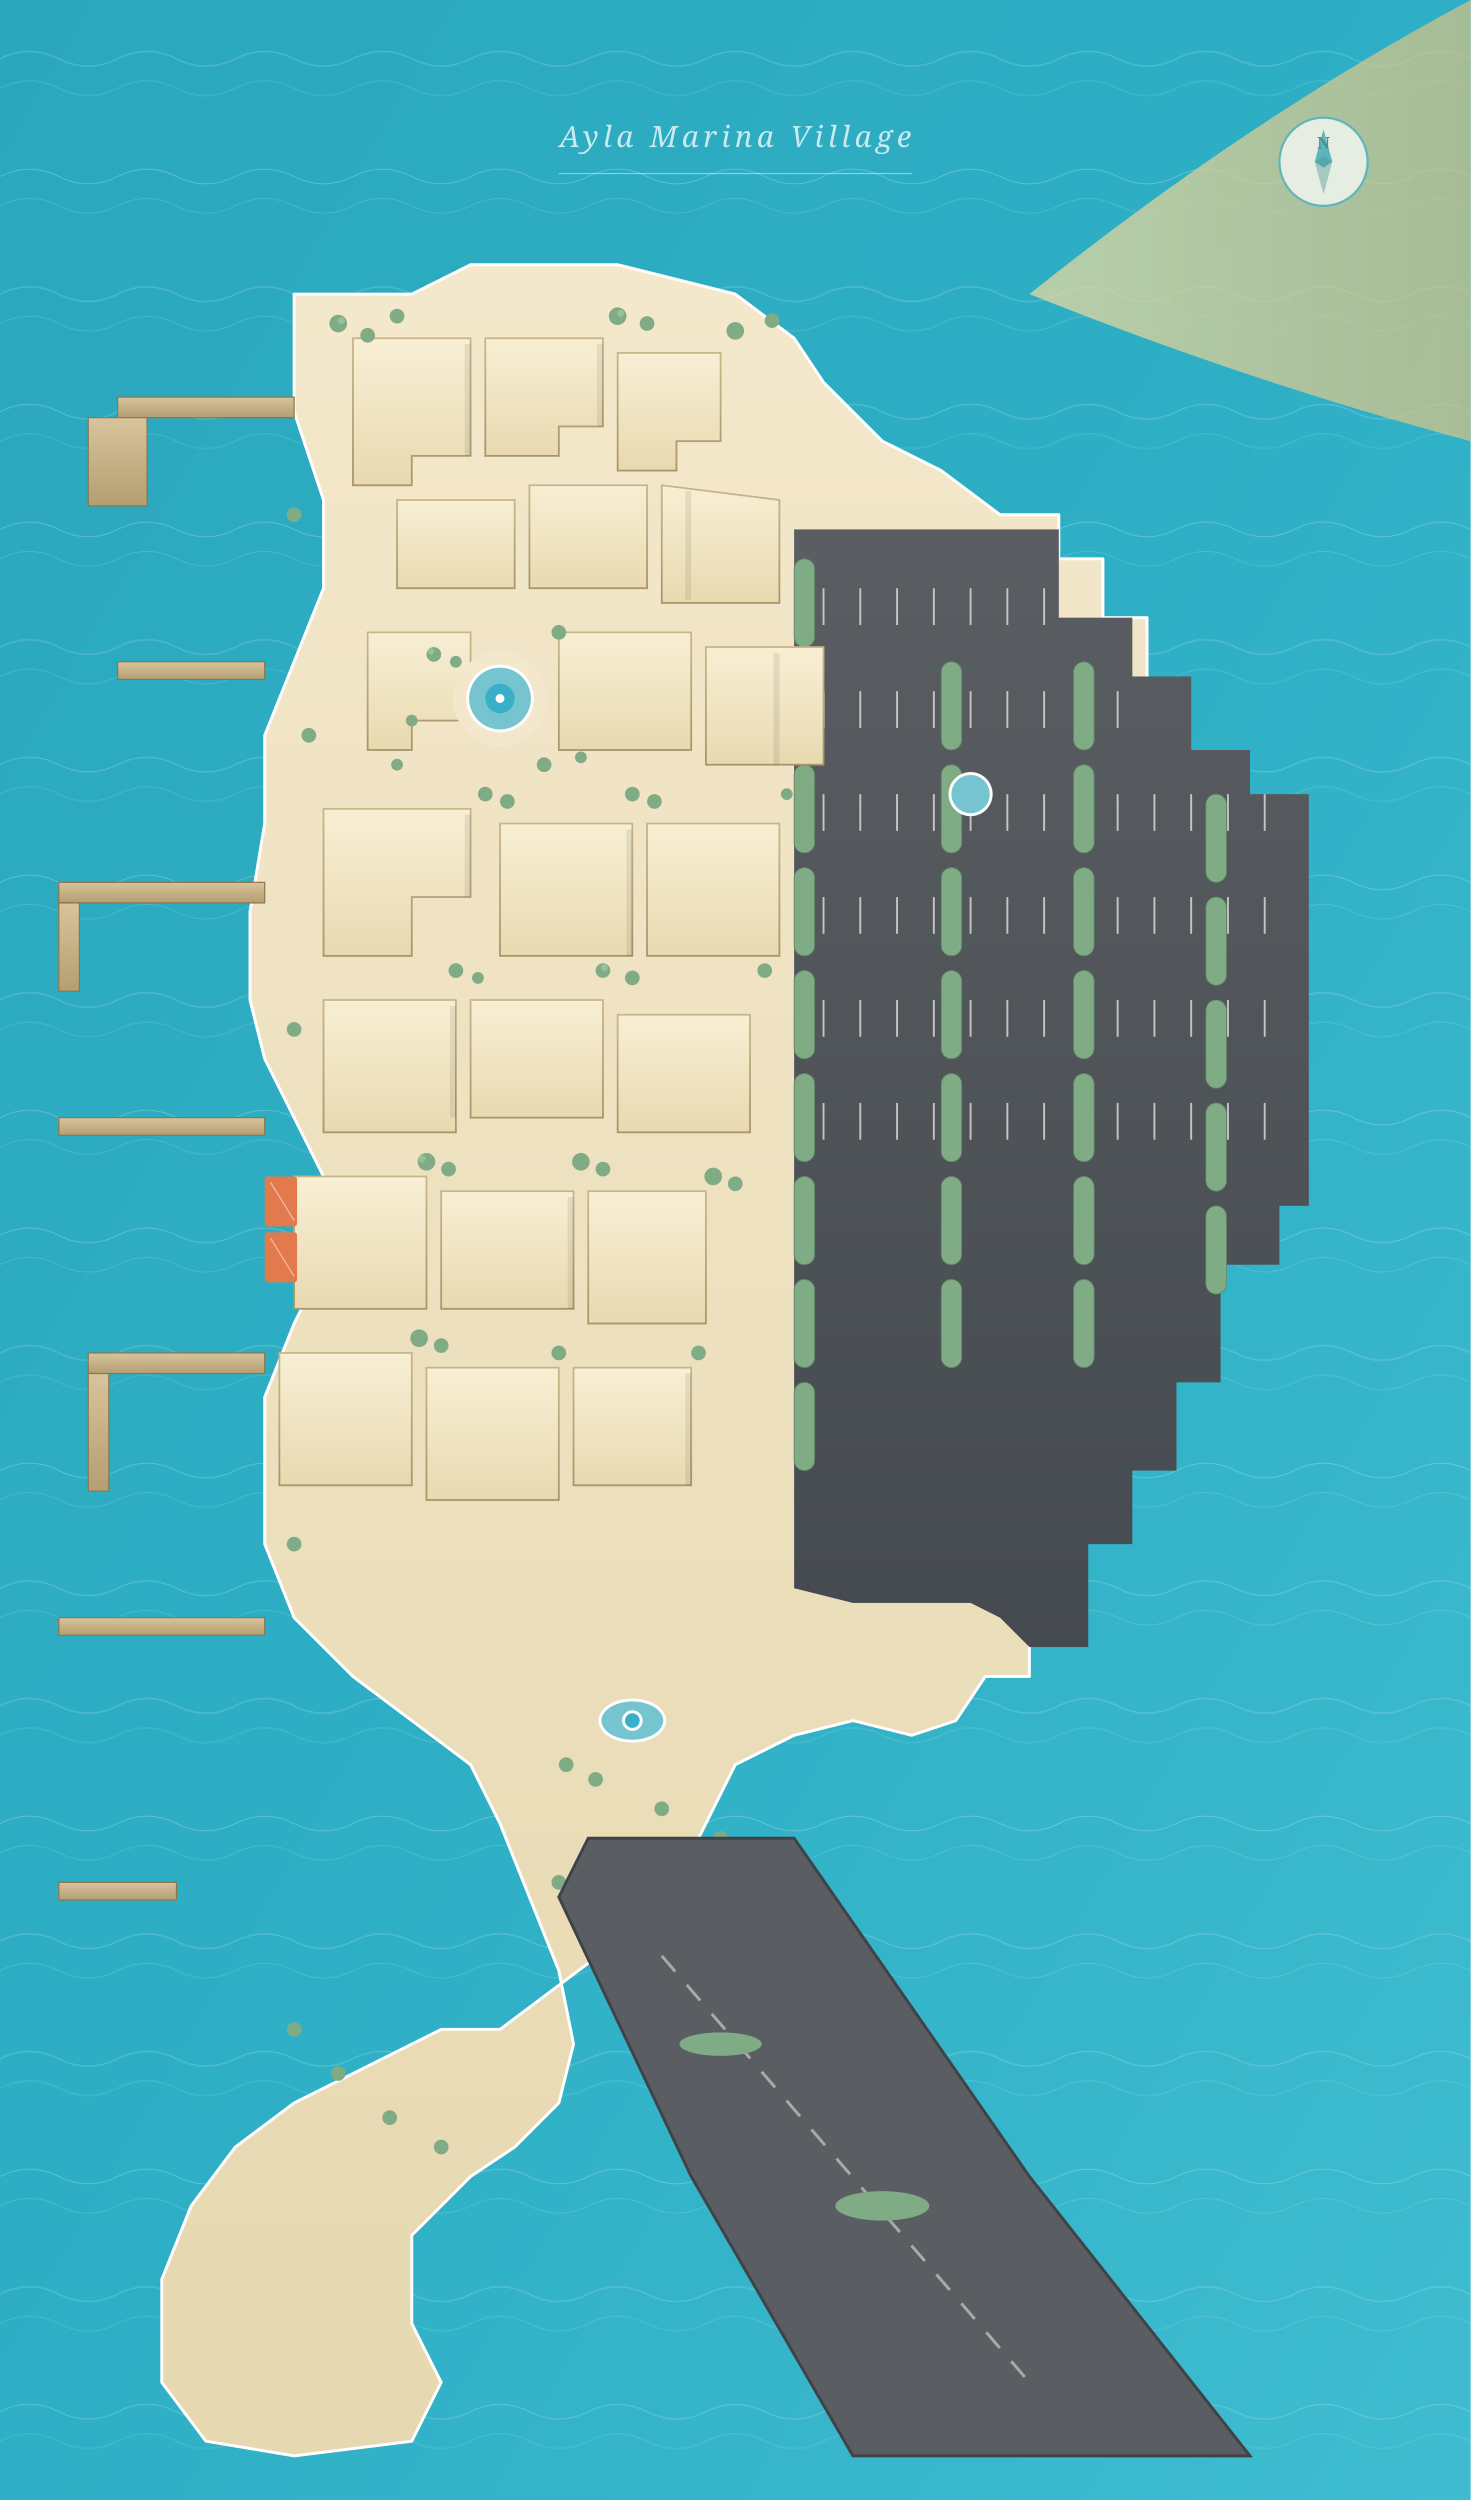
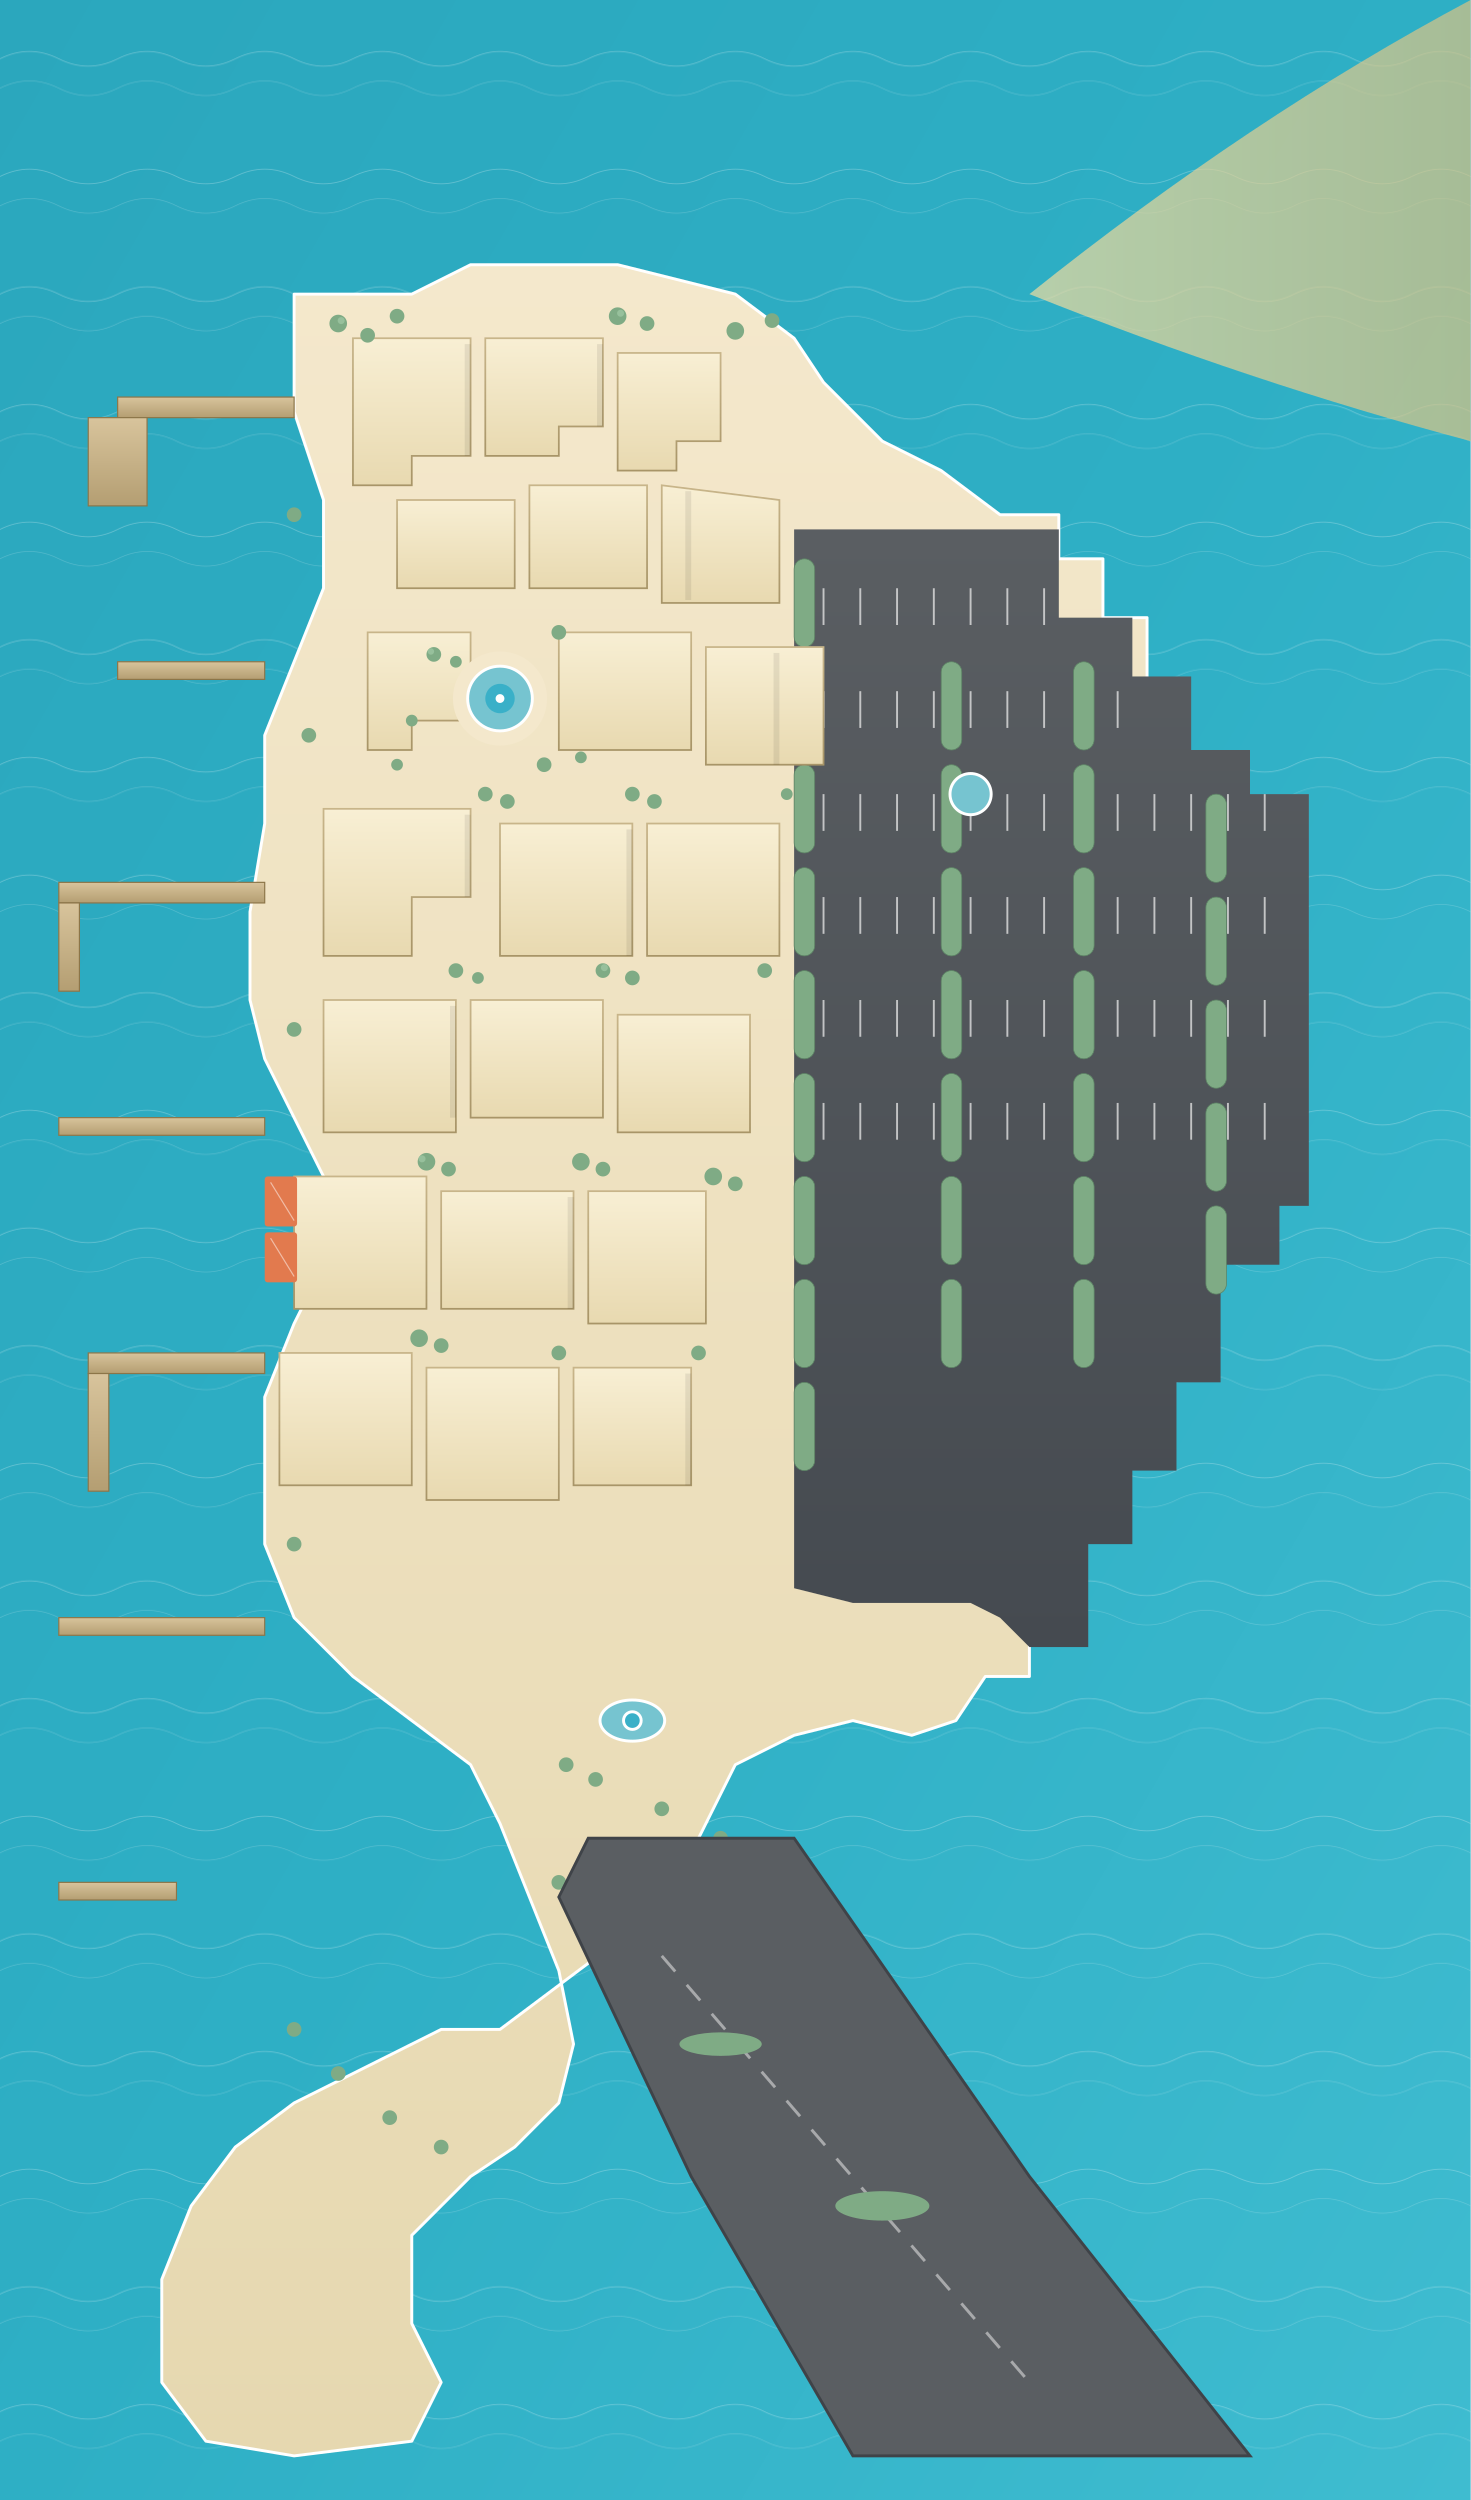
<svg xmlns="http://www.w3.org/2000/svg" viewBox="0 0 1000 1700" preserveAspectRatio="xMidYMid meet" aria-label="Ayla Marina Village">
  <defs>
    <linearGradient id="seaGrad" x1="0" y1="0" x2="1" y2="1">
      <stop offset="0%" stop-color="#2BA7BD" />
      <stop offset="50%" stop-color="#2EAFC5" />
      <stop offset="100%" stop-color="#3FBCD0" />
    </linearGradient>
    <linearGradient id="sandGrad" x1="0" y1="0" x2="1" y2="0">
      <stop offset="0%" stop-color="#F0DCA0" />
      <stop offset="100%" stop-color="#D9C282" />
    </linearGradient>
    <linearGradient id="landGrad" x1="0" y1="0" x2="0" y2="1">
      <stop offset="0%" stop-color="#F4E8CC" />
      <stop offset="100%" stop-color="#E6D8B0" />
    </linearGradient>
    <linearGradient id="asphaltGrad" x1="0" y1="0" x2="0" y2="1">
      <stop offset="0%" stop-color="#5A5E62" />
      <stop offset="100%" stop-color="#454A50" />
    </linearGradient>
    <linearGradient id="bldgGrad" x1="0" y1="0" x2="0" y2="1">
      <stop offset="0%" stop-color="#F8EFD4" />
      <stop offset="100%" stop-color="#E8D9B0" />
    </linearGradient>
    <linearGradient id="roofGrad" x1="0" y1="0" x2="0" y2="1">
      <stop offset="0%" stop-color="#C8B58A" />
      <stop offset="100%" stop-color="#A89568" />
    </linearGradient>
    <linearGradient id="jettyGrad" x1="0" y1="0" x2="0" y2="1">
      <stop offset="0%" stop-color="#D8C49C" />
      <stop offset="100%" stop-color="#B49E72" />
    </linearGradient>
    <pattern id="waterShimmer" x="0" y="0" width="80" height="80" patternUnits="userSpaceOnUse">
      <path d="M 0,40 Q 20,30 40,40 T 80,40" stroke="#FFFFFF" stroke-width="0.6" fill="none" opacity="0.25" />
      <path d="M 0,60 Q 20,50 40,60 T 80,60" stroke="#FFFFFF" stroke-width="0.5" fill="none" opacity="0.18" />
    </pattern>
  </defs>
  <rect width="1000" height="1700" fill="url(#seaGrad)" />
  <rect width="1000" height="1700" fill="url(#waterShimmer)" />
  <path d="M 1000,0 L 1000,300 Q 850,260 700,200 Q 850,80 1000,0 Z" fill="url(#sandGrad)" opacity="0.7" />
  <path d="     M 200,200     L 280,200 L 320,180 L 420,180 L 500,200 L 540,230     L 560,260 L 600,300 L 640,320 L 680,350     L 720,350 L 720,380 L 750,380 L 750,420 L 780,420     L 780,500 L 800,500 L 800,560 L 780,560 L 780,620     L 800,620 L 800,720 L 770,720 L 770,780 L 750,780     L 750,840 L 730,840 L 730,920 L 700,920 L 700,1020     L 720,1020 L 720,1080 L 700,1080 L 700,1140 L 670,1140     L 650,1170 L 620,1180 L 580,1170 L 540,1180 L 500,1200     L 480,1240 L 460,1280 L 420,1320 L 380,1350 L 340,1380     L 300,1380 L 260,1400 L 200,1430 L 160,1460 L 130,1500     L 110,1550 L 110,1620 L 140,1660 L 200,1670 L 280,1660     L 300,1620 L 280,1580 L 280,1520 L 320,1480 L 350,1460     L 380,1430 L 390,1390 L 380,1340 L 360,1290 L 340,1240     L 320,1200 L 280,1170 L 240,1140 L 200,1100 L 180,1050     L 180,950 L 200,900 L 220,860 L 220,800 L 200,760     L 180,720 L 170,680 L 170,620 L 180,560 L 180,500     L 200,450 L 220,400 L 220,340 L 200,280 L 200,200 Z" fill="url(#landGrad)" stroke="#FFFFFF" stroke-width="2" stroke-linejoin="round" />
  <path d="     M 540,360 L 720,360 L 720,420 L 770,420 L 770,460 L 810,460     L 810,510 L 850,510 L 850,540 L 890,540 L 890,820 L 870,820     L 870,860 L 830,860 L 830,940 L 800,940 L 800,1000 L 770,1000     L 770,1050 L 740,1050 L 740,1120 L 700,1120 L 680,1100 L 660,1090     L 580,1090 L 540,1080 L 540,360 Z" fill="url(#asphaltGrad)" />
  <g stroke="#E8E8E8" stroke-width="1.3" opacity="0.75">
    <g>
      <line x1="560" y1="400" x2="560" y2="425" />
      <line x1="585" y1="400" x2="585" y2="425" />
      <line x1="610" y1="400" x2="610" y2="425" />
      <line x1="635" y1="400" x2="635" y2="425" />
      <line x1="660" y1="400" x2="660" y2="425" />
      <line x1="685" y1="400" x2="685" y2="425" />
      <line x1="710" y1="400" x2="710" y2="425" />
    </g>
    <g>
      <line x1="560" y1="470" x2="560" y2="495" />
      <line x1="585" y1="470" x2="585" y2="495" />
      <line x1="610" y1="470" x2="610" y2="495" />
      <line x1="635" y1="470" x2="635" y2="495" />
      <line x1="660" y1="470" x2="660" y2="495" />
      <line x1="685" y1="470" x2="685" y2="495" />
      <line x1="710" y1="470" x2="710" y2="495" />
      <line x1="735" y1="470" x2="735" y2="495" />
      <line x1="760" y1="470" x2="760" y2="495" />
    </g>
    <g>
      <line x1="560" y1="540" x2="560" y2="565" />
      <line x1="585" y1="540" x2="585" y2="565" />
      <line x1="610" y1="540" x2="610" y2="565" />
      <line x1="635" y1="540" x2="635" y2="565" />
      <line x1="660" y1="540" x2="660" y2="565" />
      <line x1="685" y1="540" x2="685" y2="565" />
      <line x1="710" y1="540" x2="710" y2="565" />
      <line x1="735" y1="540" x2="735" y2="565" />
      <line x1="760" y1="540" x2="760" y2="565" />
      <line x1="785" y1="540" x2="785" y2="565" />
      <line x1="810" y1="540" x2="810" y2="565" />
      <line x1="835" y1="540" x2="835" y2="565" />
      <line x1="860" y1="540" x2="860" y2="565" />
    </g>
    <g>
      <line x1="560" y1="610" x2="560" y2="635" />
      <line x1="585" y1="610" x2="585" y2="635" />
      <line x1="610" y1="610" x2="610" y2="635" />
      <line x1="635" y1="610" x2="635" y2="635" />
      <line x1="660" y1="610" x2="660" y2="635" />
      <line x1="685" y1="610" x2="685" y2="635" />
      <line x1="710" y1="610" x2="710" y2="635" />
      <line x1="735" y1="610" x2="735" y2="635" />
      <line x1="760" y1="610" x2="760" y2="635" />
      <line x1="785" y1="610" x2="785" y2="635" />
      <line x1="810" y1="610" x2="810" y2="635" />
      <line x1="835" y1="610" x2="835" y2="635" />
      <line x1="860" y1="610" x2="860" y2="635" />
    </g>
    <g>
      <line x1="560" y1="680" x2="560" y2="705" />
      <line x1="585" y1="680" x2="585" y2="705" />
      <line x1="610" y1="680" x2="610" y2="705" />
      <line x1="635" y1="680" x2="635" y2="705" />
      <line x1="660" y1="680" x2="660" y2="705" />
      <line x1="685" y1="680" x2="685" y2="705" />
      <line x1="710" y1="680" x2="710" y2="705" />
      <line x1="735" y1="680" x2="735" y2="705" />
      <line x1="760" y1="680" x2="760" y2="705" />
      <line x1="785" y1="680" x2="785" y2="705" />
      <line x1="810" y1="680" x2="810" y2="705" />
      <line x1="835" y1="680" x2="835" y2="705" />
      <line x1="860" y1="680" x2="860" y2="705" />
    </g>
    <g>
      <line x1="560" y1="750" x2="560" y2="775" />
      <line x1="585" y1="750" x2="585" y2="775" />
      <line x1="610" y1="750" x2="610" y2="775" />
      <line x1="635" y1="750" x2="635" y2="775" />
      <line x1="660" y1="750" x2="660" y2="775" />
      <line x1="685" y1="750" x2="685" y2="775" />
      <line x1="710" y1="750" x2="710" y2="775" />
      <line x1="735" y1="750" x2="735" y2="775" />
      <line x1="760" y1="750" x2="760" y2="775" />
      <line x1="785" y1="750" x2="785" y2="775" />
      <line x1="810" y1="750" x2="810" y2="775" />
      <line x1="835" y1="750" x2="835" y2="775" />
      <line x1="860" y1="750" x2="860" y2="775" />
    </g>
  </g>
  <g fill="#7FAB85" stroke="#5C8364" stroke-width="0.5">
    <rect x="540" y="380" width="14" height="60" rx="7" />
    <rect x="540" y="450" width="14" height="60" rx="7" />
    <rect x="540" y="520" width="14" height="60" rx="7" />
    <rect x="540" y="590" width="14" height="60" rx="7" />
    <rect x="540" y="660" width="14" height="60" rx="7" />
    <rect x="540" y="730" width="14" height="60" rx="7" />
    <rect x="540" y="800" width="14" height="60" rx="7" />
    <rect x="540" y="870" width="14" height="60" rx="7" />
    <rect x="540" y="940" width="14" height="60" rx="7" />
    <rect x="640" y="450" width="14" height="60" rx="7" />
    <rect x="640" y="520" width="14" height="60" rx="7" />
    <rect x="640" y="590" width="14" height="60" rx="7" />
    <rect x="640" y="660" width="14" height="60" rx="7" />
    <rect x="640" y="730" width="14" height="60" rx="7" />
    <rect x="640" y="800" width="14" height="60" rx="7" />
    <rect x="640" y="870" width="14" height="60" rx="7" />
    <rect x="730" y="450" width="14" height="60" rx="7" />
    <rect x="730" y="520" width="14" height="60" rx="7" />
    <rect x="730" y="590" width="14" height="60" rx="7" />
    <rect x="730" y="660" width="14" height="60" rx="7" />
    <rect x="730" y="730" width="14" height="60" rx="7" />
    <rect x="730" y="800" width="14" height="60" rx="7" />
    <rect x="730" y="870" width="14" height="60" rx="7" />
    <rect x="820" y="540" width="14" height="60" rx="7" />
    <rect x="820" y="610" width="14" height="60" rx="7" />
    <rect x="820" y="680" width="14" height="60" rx="7" />
    <rect x="820" y="750" width="14" height="60" rx="7" />
    <rect x="820" y="820" width="14" height="60" rx="7" />
  </g>
  <g fill="url(#jettyGrad)" stroke="#8C7548" stroke-width="0.8">
    <rect x="80" y="270" width="120" height="14" />
    <rect x="60" y="284" width="40" height="60" />
    <rect x="80" y="450" width="100" height="12" />
    <rect x="40" y="600" width="140" height="14" />
    <rect x="40" y="614" width="14" height="60" />
    <rect x="40" y="760" width="140" height="12" />
    <rect x="60" y="920" width="120" height="14" />
    <rect x="60" y="934" width="14" height="80" />
    <rect x="40" y="1100" width="140" height="12" />
    <rect x="40" y="1280" width="80" height="12" />
  </g>
  <g fill="url(#bldgGrad)" stroke="url(#roofGrad)" stroke-width="1.2" stroke-linejoin="miter">
    <polygon points="240,230 320,230 320,310 280,310 280,330 240,330" />
    <polygon points="330,230 410,230 410,290 380,290 380,310 330,310" />
    <polygon points="420,240 490,240 490,300 460,300 460,320 420,320" />
    <polygon points="270,340 350,340 350,400 270,400" />
    <polygon points="360,330 440,330 440,400 360,400" />
    <polygon points="450,330 530,340 530,410 450,410" />
    <polygon points="250,430 320,430 320,490 280,490 280,510 250,510" />
    <polygon points="380,430 470,430 470,510 380,510" />
    <polygon points="480,440 560,440 560,520 480,520" />
    <polygon points="220,550 320,550 320,610 280,610 280,650 220,650" />
    <polygon points="340,560 430,560 430,650 340,650" />
    <polygon points="440,560 530,560 530,650 440,650" />
    <polygon points="220,680 310,680 310,770 220,770" />
    <polygon points="320,680 410,680 410,760 320,760" />
    <polygon points="420,690 510,690 510,770 420,770" />
    <polygon points="200,800 290,800 290,890 200,890" />
    <polygon points="300,810 390,810 390,890 300,890" />
    <polygon points="400,810 480,810 480,900 400,900" />
    <polygon points="190,920 280,920 280,1010 190,1010" />
    <polygon points="290,930 380,930 380,1020 290,1020" />
    <polygon points="390,930 470,930 470,1010 390,1010" />
  </g>
  <g fill="rgba(0,0,0,0.08)">
    <rect x="316" y="234" width="4" height="76" />
    <rect x="406" y="234" width="4" height="56" />
    <rect x="466" y="334" width="4" height="74" />
    <rect x="526" y="444" width="4" height="76" />
    <rect x="316" y="554" width="4" height="56" />
    <rect x="426" y="564" width="4" height="86" />
    <rect x="306" y="684" width="4" height="76" />
    <rect x="386" y="814" width="4" height="76" />
    <rect x="466" y="934" width="4" height="76" />
  </g>
  <g>
    <circle cx="340" cy="475" r="32" fill="#F4E8CC" />
    <circle cx="340" cy="475" r="22" fill="#76C4D0" stroke="#FFFFFF" stroke-width="2" />
    <circle cx="340" cy="475" r="10" fill="#3AB0C8" />
    <circle cx="340" cy="475" r="3" fill="#FFFFFF" />
  </g>
  <g stroke="#FFFFFF" stroke-width="2">
    <ellipse cx="430" cy="1170" rx="22" ry="14" fill="#76C4D0" />
    <circle cx="430" cy="1170" r="6" fill="#3AB0C8" />
    <circle cx="660" cy="540" r="14" fill="#76C4D0" />
  </g>
  <g fill="#7FAB85">
    <circle cx="230" cy="220" r="6" />
    <circle cx="250" cy="228" r="5" />
    <circle cx="270" cy="215" r="5" />
    <circle cx="420" cy="215" r="6" />
    <circle cx="440" cy="220" r="5" />
    <circle cx="500" cy="225" r="6" />
    <circle cx="525" cy="218" r="5" />
    <circle cx="295" cy="445" r="5" />
    <circle cx="310" cy="450" r="4" />
    <circle cx="380" cy="430" r="5" />
    <circle cx="280" cy="490" r="4" />
    <circle cx="370" cy="520" r="5" />
    <circle cx="395" cy="515" r="4" />
    <circle cx="270" cy="520" r="4" />
    <circle cx="330" cy="540" r="5" />
    <circle cx="345" cy="545" r="5" />
    <circle cx="430" cy="540" r="5" />
    <circle cx="445" cy="545" r="5" />
    <circle cx="535" cy="540" r="4" />
    <circle cx="310" cy="660" r="5" />
    <circle cx="325" cy="665" r="4" />
    <circle cx="410" cy="660" r="5" />
    <circle cx="430" cy="665" r="5" />
    <circle cx="520" cy="660" r="5" />
    <circle cx="290" cy="790" r="6" />
    <circle cx="305" cy="795" r="5" />
    <circle cx="395" cy="790" r="6" />
    <circle cx="410" cy="795" r="5" />
    <circle cx="485" cy="800" r="6" />
    <circle cx="500" cy="805" r="5" />
    <circle cx="285" cy="910" r="6" />
    <circle cx="300" cy="915" r="5" />
    <circle cx="380" cy="920" r="5" />
    <circle cx="475" cy="920" r="5" />
    <circle cx="200" cy="350" r="5" />
    <circle cx="210" cy="500" r="5" />
    <circle cx="200" cy="700" r="5" />
    <circle cx="195" cy="850" r="5" />
    <circle cx="200" cy="1050" r="5" />
    <circle cx="385" cy="1200" r="5" />
    <circle cx="405" cy="1210" r="5" />
    <circle cx="450" cy="1230" r="5" />
    <circle cx="490" cy="1250" r="5" />
    <circle cx="380" cy="1280" r="5" />
    <circle cx="410" cy="1300" r="5" />
    <circle cx="200" cy="1380" r="5" />
    <circle cx="230" cy="1410" r="5" />
    <circle cx="265" cy="1440" r="5" />
    <circle cx="300" cy="1460" r="5" />
  </g>
  <g fill="#A6CFAB" opacity="0.6">
    <circle cx="232" cy="218" r="2.4" />
    <circle cx="422" cy="213" r="2.4" />
    <circle cx="293" cy="443" r="2.2" />
    <circle cx="411" cy="658" r="2.4" />
    <circle cx="287" cy="788" r="2.4" />
  </g>
  <g>
    <rect x="180" y="800" width="22" height="34" rx="2" fill="#E27A4E" />
    <rect x="180" y="838" width="22" height="34" rx="2" fill="#E27A4E" />
    <line x1="184" y1="804" x2="200" y2="830" stroke="#FFFFFF" stroke-width="0.8" opacity="0.5" />
    <line x1="184" y1="842" x2="200" y2="868" stroke="#FFFFFF" stroke-width="0.8" opacity="0.5" />
  </g>
  <g>
    <polygon points="400,1250 540,1250 700,1480 850,1670 580,1670 470,1480 380,1290" fill="#5A5E62" stroke="#3F4348" stroke-width="2" />
    <line x1="450" y1="1330" x2="700" y2="1620" stroke="#E8E8E8" stroke-width="2" stroke-dasharray="14 12" opacity="0.55" />
    <ellipse cx="490" cy="1390" rx="28" ry="8" fill="#7FAB85" />
    <ellipse cx="600" cy="1500" rx="32" ry="10" fill="#7FAB85" />
  </g>
-   <g transform="translate(900 110)" opacity="0.7">
-     <circle r="30" fill="#FFFFFF" stroke="#3AB0C8" stroke-width="1.5" />
-     <polygon points="0,-22 6,0 0,4 -6,0" fill="#3AB0C8" />
-     <polygon points="0,22 6,0 0,-4 -6,0" fill="#1F7A8A" opacity="0.4" />
-     <text x="0" y="-9" text-anchor="middle" font-family="Georgia, serif" font-size="11" fill="#1F7A8A" font-weight="600">N</text>
-   </g>
-   <text x="500" y="100" text-anchor="middle" font-family="Georgia, serif" font-size="20" font-style="italic" font-weight="500" fill="#FFFFFF" opacity="0.75" letter-spacing="3">
-     Ayla Marina Village
-   </text>
-   <line x1="380" y1="118" x2="620" y2="118" stroke="#FFFFFF" stroke-width="0.8" opacity="0.45" />
</svg>
